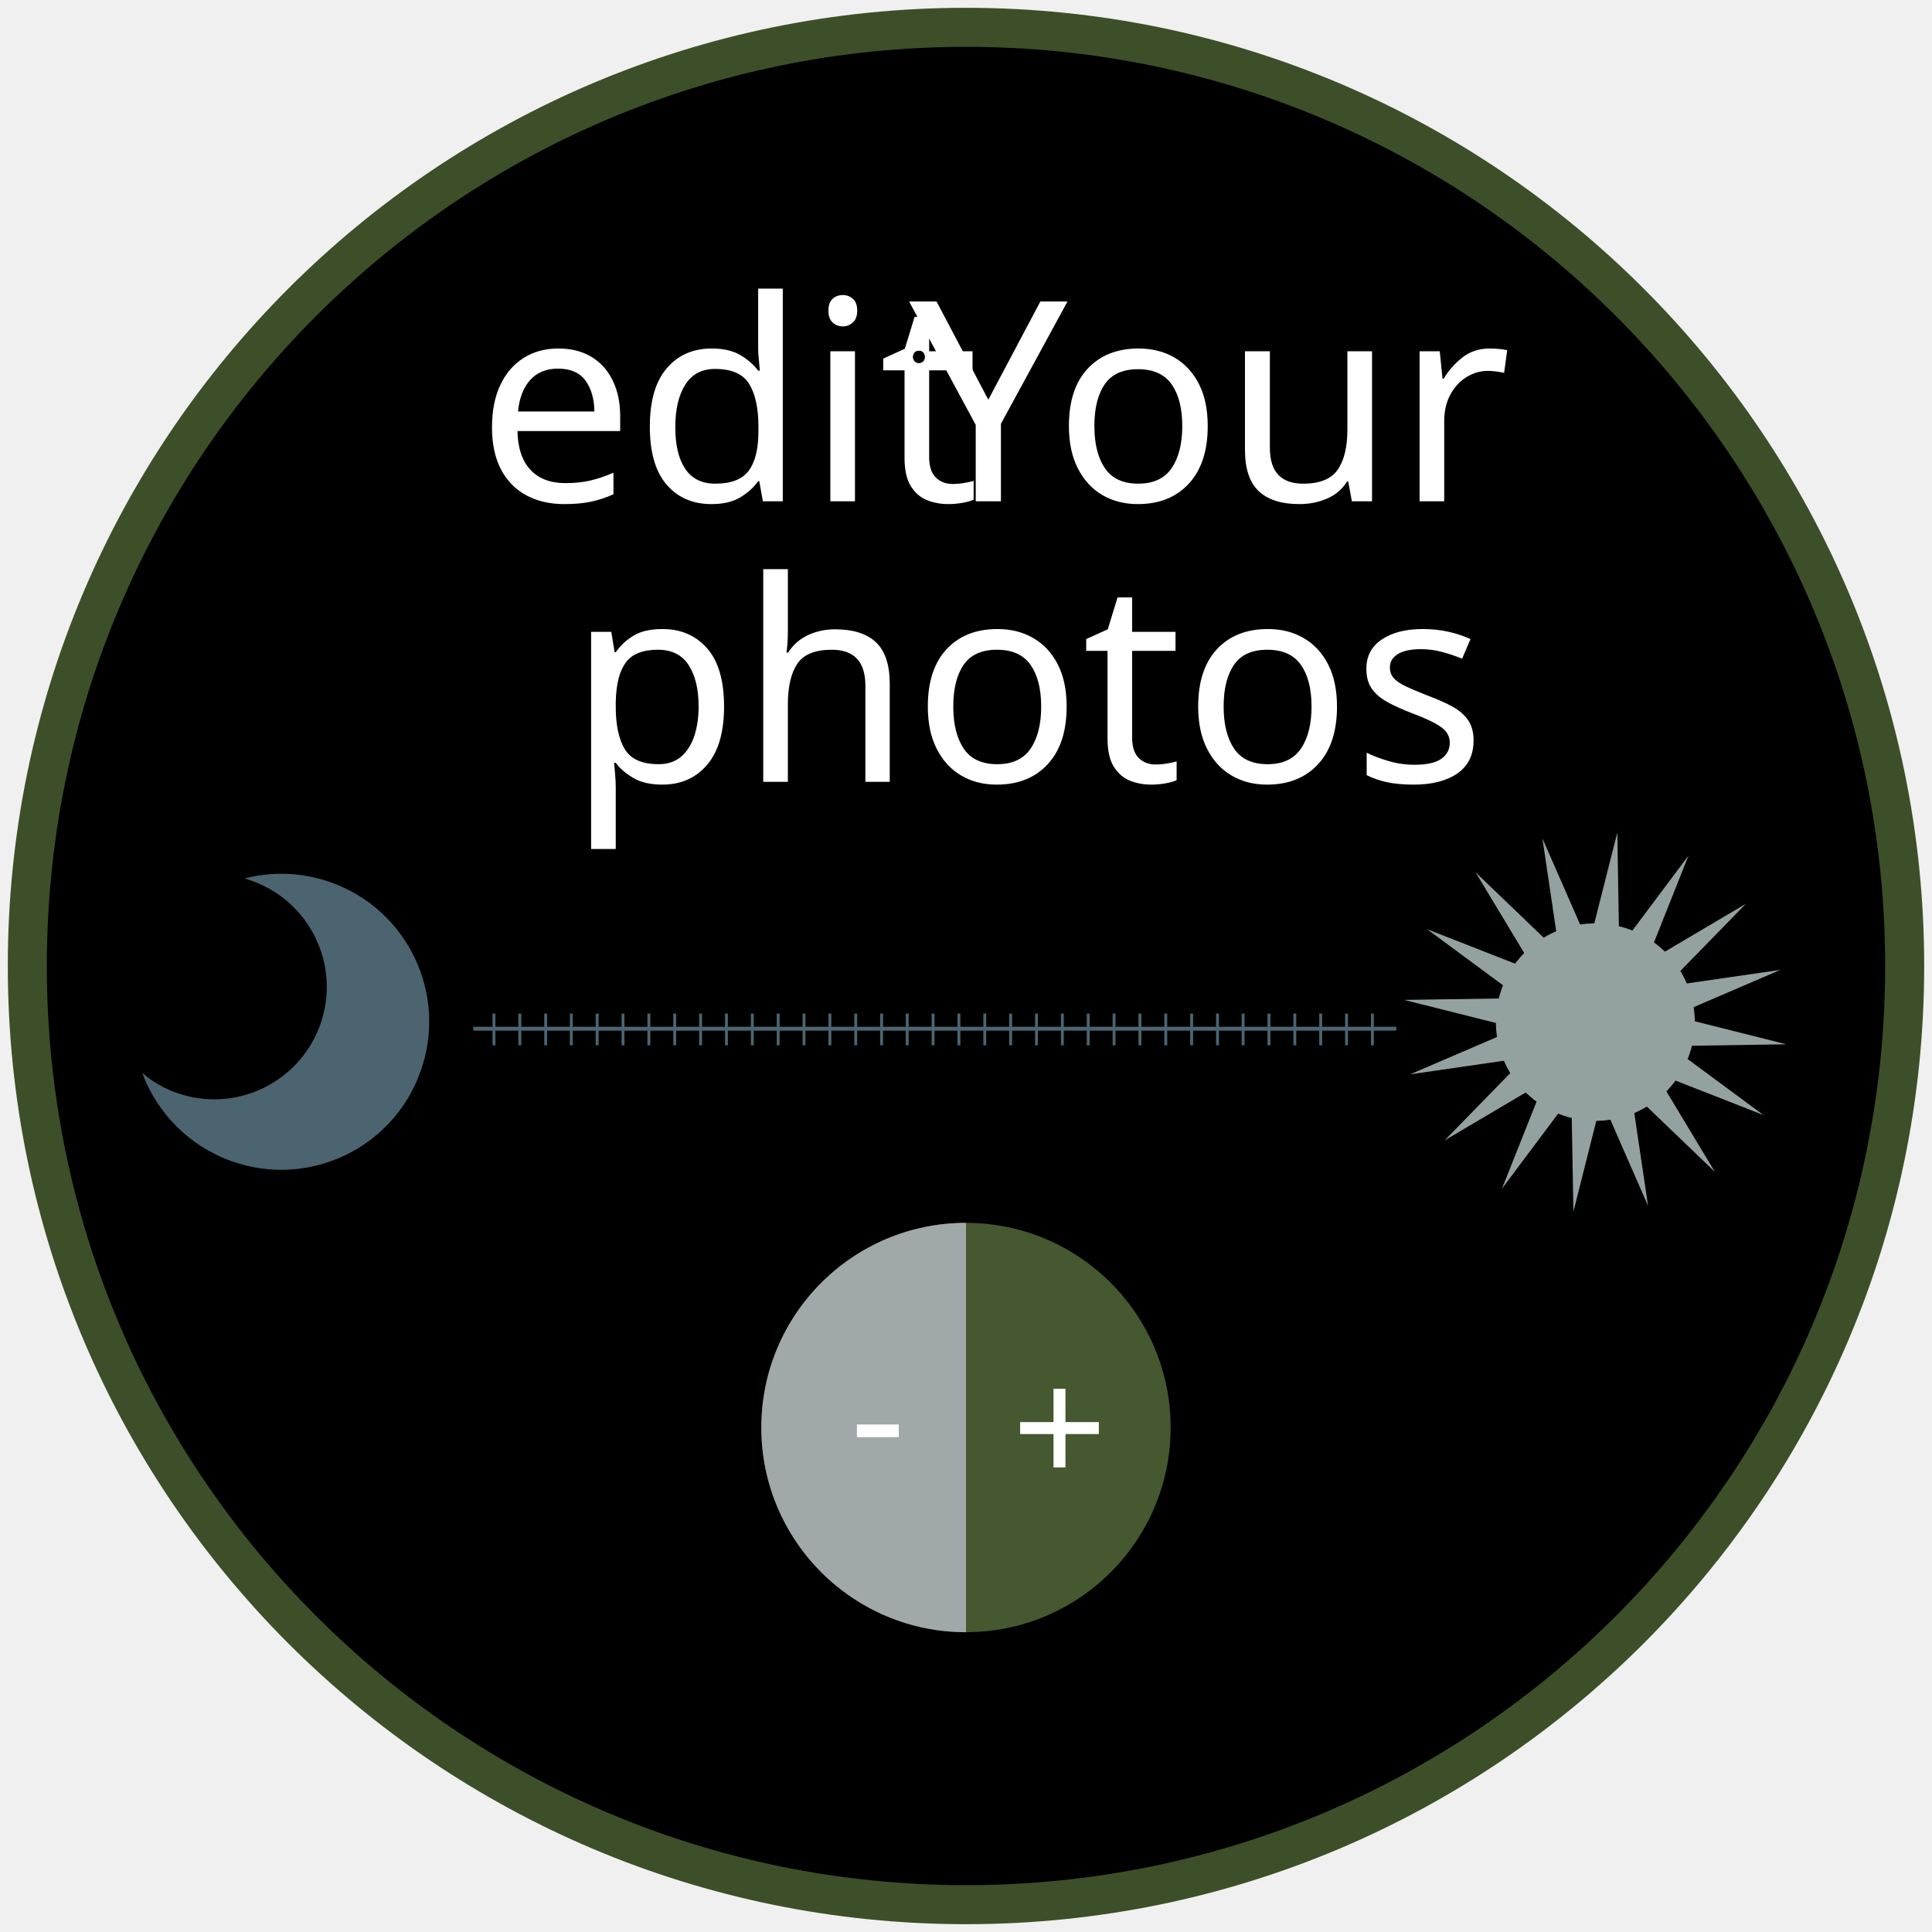
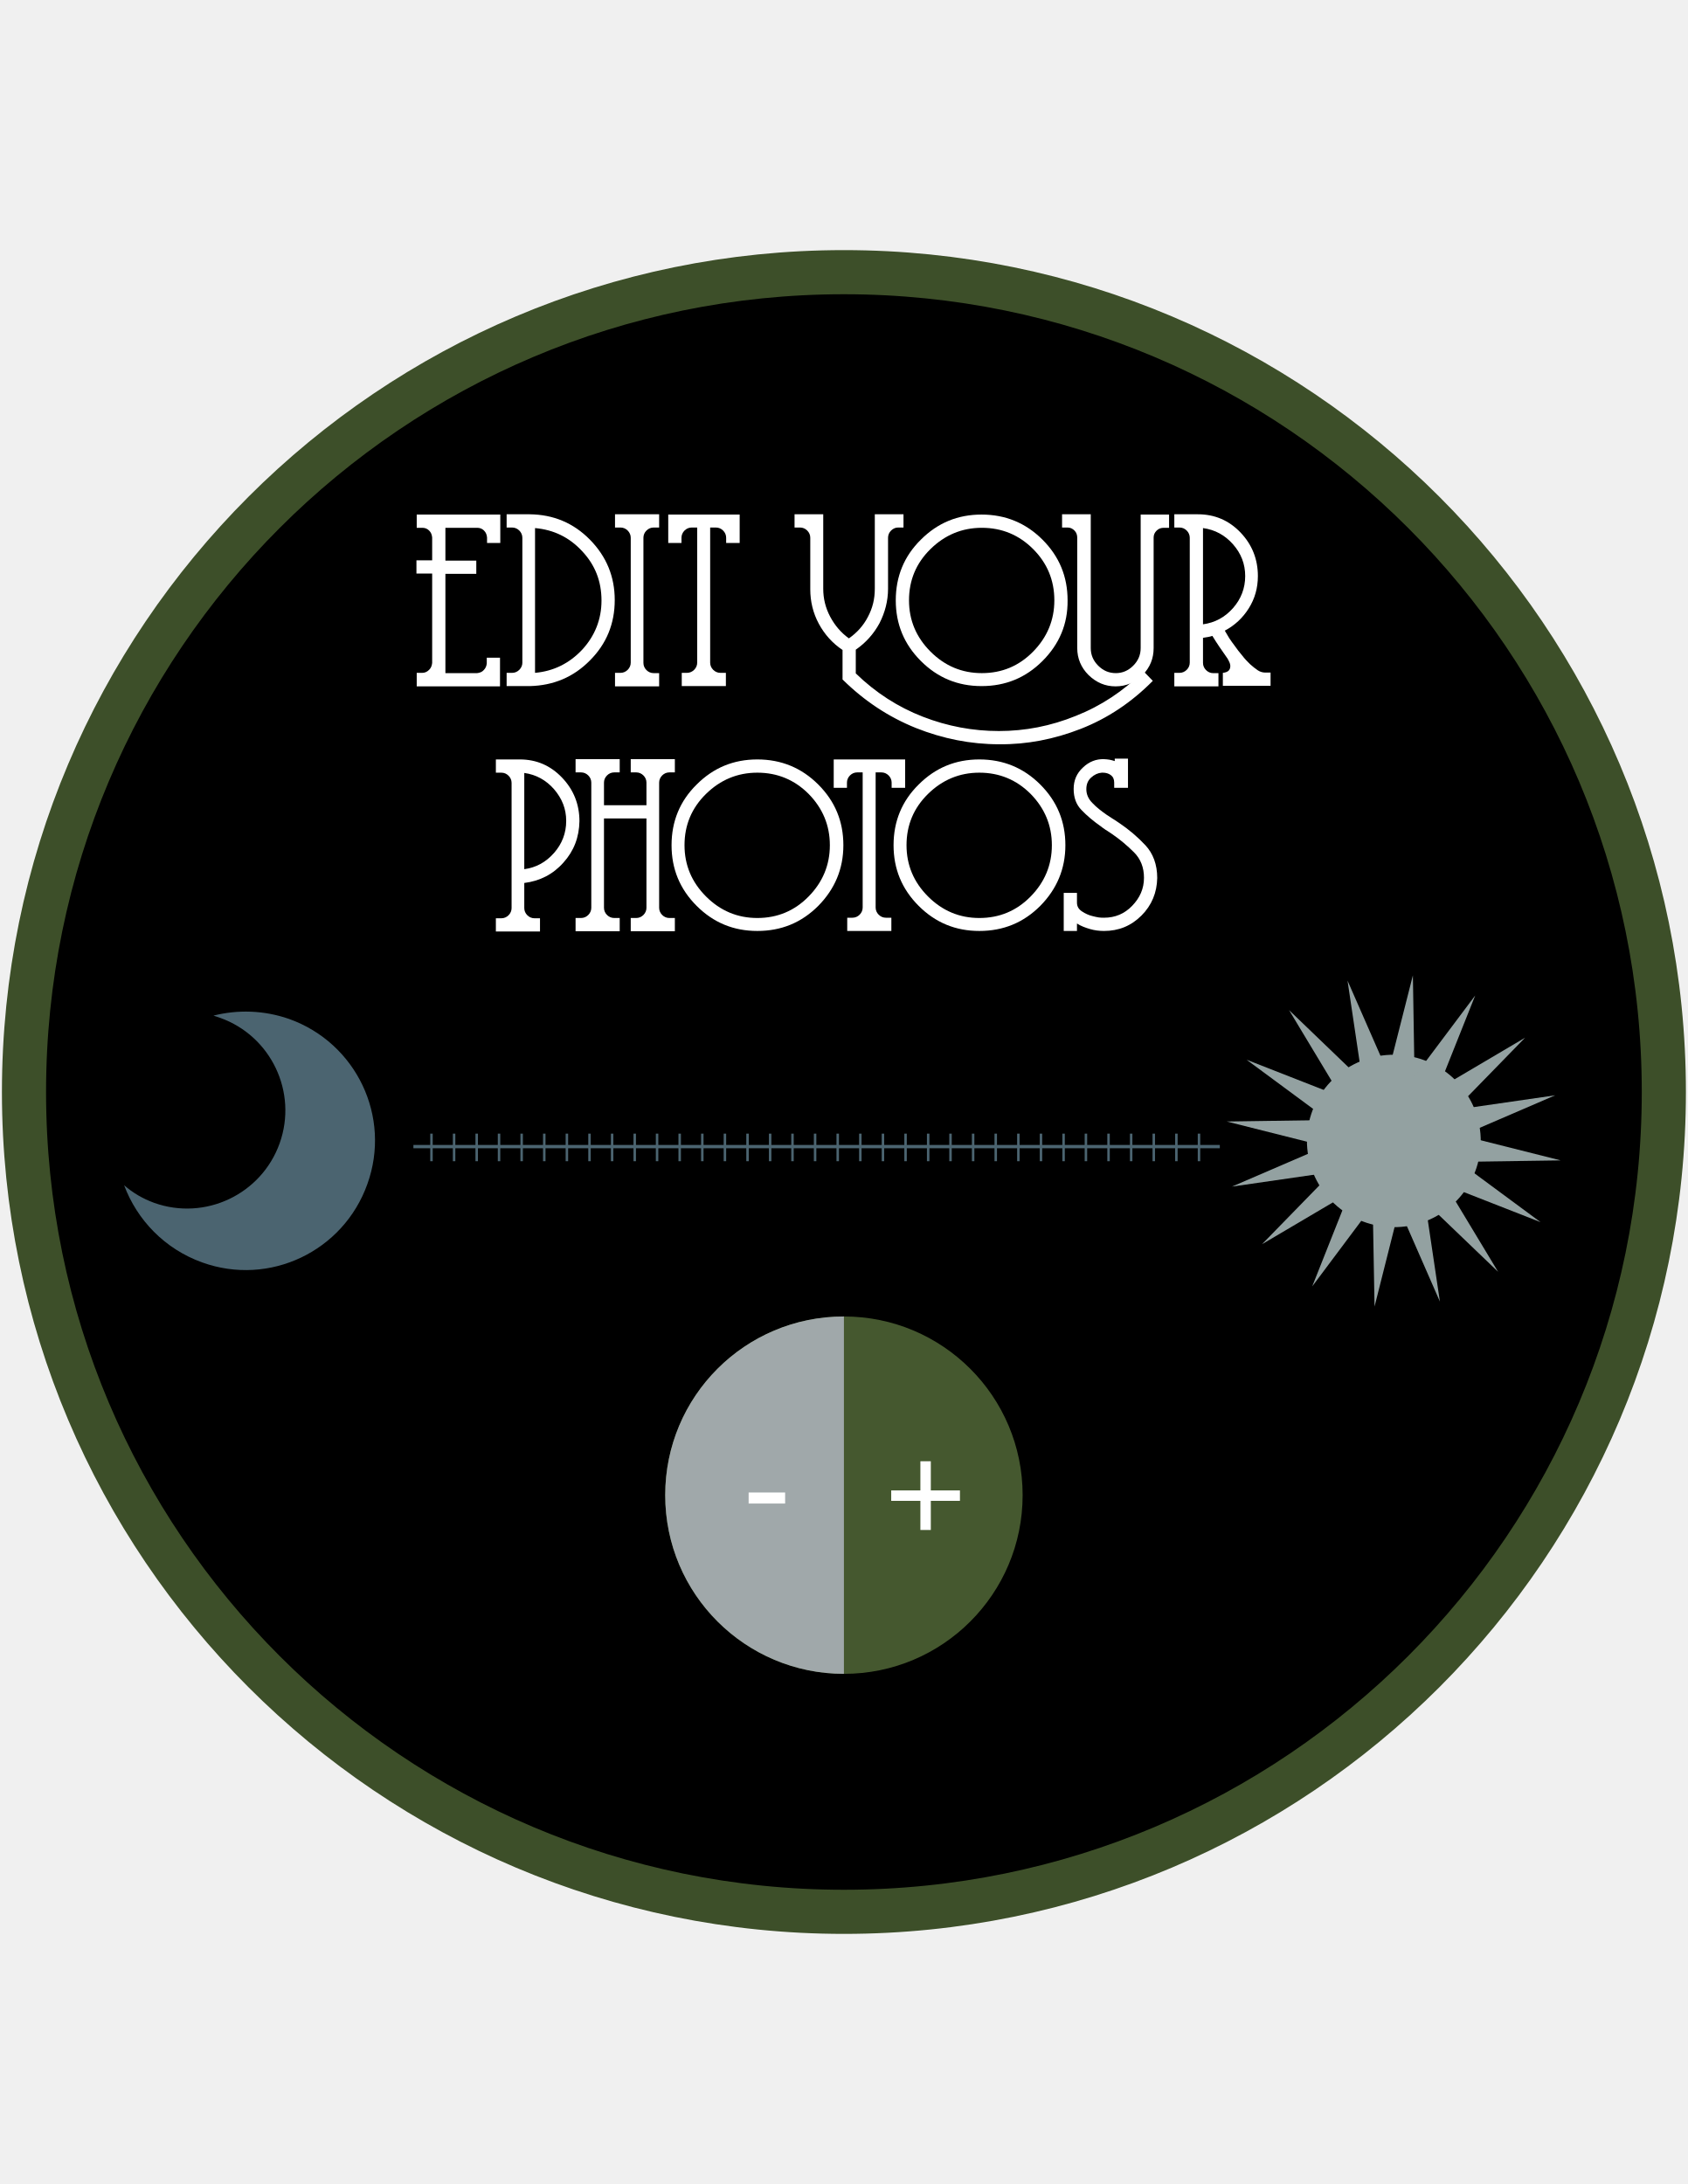
- <svg xmlns="http://www.w3.org/2000/svg" version="1.1" id="Layer_1" x="0px" y="0px" viewBox="0 0 792 792" enable-background="new 0 0 792 792" xml:space="preserve">
-   <circle stroke="#3D4F29" stroke-width="16" stroke-miterlimit="10" cx="396" cy="396" r="384.8" />
-   <path fill="#4B6470" d="M72.4,448c24,8.5,50.3-4,58.9-28c8.5-24-4-50.3-28-58.9c-1-0.4-2-0.7-3.1-1c11.3-2.9,23.6-2.6,35.4,1.6  c31.6,11.2,48.1,46,36.8,77.5c-11.2,31.6-46,48.1-77.5,36.8c-17.6-6.3-30.6-19.9-36.6-36.2C62.4,443.4,67.1,446.1,72.4,448z" />
+ <svg xmlns="http://www.w3.org/2000/svg" version="1.1" id="Layer_1" x="0px" y="0px" viewBox="0 0 612 792" enable-background="new 0 0 612 792" xml:space="preserve">
+   <circle stroke="#3D4F29" stroke-width="16" stroke-miterlimit="10" cx="306" cy="396" r="297.3" />
+   <path fill="#4B6470" d="M55.9,436.2c18.5,6.6,38.9-3.1,45.5-21.6c6.6-18.5-3.1-38.9-21.6-45.5c-0.8-0.3-1.5-0.5-2.4-0.8  c8.7-2.2,18.2-2,27.4,1.2c24.4,8.7,37.2,35.5,28.4,59.9c-8.7,24.4-35.5,37.2-59.9,28.4c-13.6-4.9-23.6-15.4-28.3-28  C48.2,432.6,51.8,434.7,55.9,436.2z" />
  <g>
    <g>
-       <path fill="#93A1A1" d="M694.5,423.7c2.6-22.2-13.5-42.3-35.8-44.9c-22.4-2.6-42.6,13.3-45.2,35.5c-2.6,22.2,13.5,42.3,35.8,44.9    C671.7,461.8,691.9,445.9,694.5,423.7z" />
+       <path fill="#93A1A1" d="M536.7,417.4c2-17.2-10.4-32.7-27.7-34.7c-17.3-2-32.9,10.3-34.9,27.4c-2,17.2,10.4,32.7,27.7,34.7    C519,446.8,534.7,434.6,536.7,417.4z" />
    </g>
    <g>
      <g>
-         <polygon fill="#93A1A1" points="664.3,420.2 645,496.7 643.6,417.8    " />
+         <polygon fill="#93A1A1" points="513.3,414.7 498.4,473.8 497.3,412.8    " />
      </g>
      <g>
-         <polygon fill="#93A1A1" points="664,416.1 675.6,494.3 643.9,421.9    " />
+         <polygon fill="#93A1A1" points="513.1,411.5 522.1,472 497.6,416    " />
      </g>
      <g>
-         <polygon fill="#93A1A1" points="662.1,412.5 703,480.4 645.8,425.5    " />
+         <polygon fill="#93A1A1" points="511.6,408.8 543.2,461.2 499,418.8    " />
      </g>
      <g>
-         <polygon fill="#93A1A1" points="659,409.9 722.9,457.1 648.9,428.1    " />
+         <polygon fill="#93A1A1" points="509.2,406.7 558.6,443.2 501.4,420.8    " />
      </g>
      <g>
-         <polygon fill="#93A1A1" points="655.2,408.7 732.3,428.1 652.8,429.3    " />
+         <polygon fill="#93A1A1" points="506.3,405.8 565.9,420.8 504.4,421.7    " />
      </g>
      <g>
-         <polygon fill="#93A1A1" points="651.1,409 729.8,397.6 656.8,429    " />
+         <polygon fill="#93A1A1" points="503.1,406 563.9,397.2 507.5,421.5    " />
      </g>
      <g>
-         <polygon fill="#93A1A1" points="647.5,410.8 715.7,370.5 660.4,427.2    " />
+         <polygon fill="#93A1A1" points="500.3,407.4 553,376.3 510.3,420.1    " />
      </g>
      <g>
-         <polygon fill="#93A1A1" points="644.9,413.9 692.2,350.7 663,424.1    " />
+         <polygon fill="#93A1A1" points="498.3,409.8 534.9,361 512.3,417.7    " />
      </g>
      <g>
-         <polygon fill="#93A1A1" points="643.6,417.8 663,341.3 664.3,420.2    " />
+         <polygon fill="#93A1A1" points="497.3,412.8 512.3,353.7 513.3,414.7    " />
      </g>
      <g>
-         <polygon fill="#93A1A1" points="643.9,421.9 632.3,343.7 664,416.1    " />
+         <polygon fill="#93A1A1" points="497.6,416 488.6,355.6 513.1,411.5    " />
      </g>
      <g>
-         <polygon fill="#93A1A1" points="645.8,425.5 604.9,357.6 662.1,412.5    " />
+         <polygon fill="#93A1A1" points="499,418.8 467.4,366.3 511.6,408.8    " />
      </g>
      <g>
-         <polygon fill="#93A1A1" points="648.9,428.1 585,380.9 659,409.9    " />
+         <polygon fill="#93A1A1" points="501.4,420.8 452,384.3 509.2,406.7    " />
      </g>
      <g>
-         <polygon fill="#93A1A1" points="652.8,429.3 575.6,409.9 655.2,408.7    " />
+         <polygon fill="#93A1A1" points="504.4,421.7 444.8,406.7 506.3,405.8    " />
      </g>
      <g>
-         <polygon fill="#93A1A1" points="656.8,429 578.1,440.4 651.1,409    " />
+         <polygon fill="#93A1A1" points="507.5,421.5 446.7,430.3 503.1,406    " />
      </g>
      <g>
-         <polygon fill="#93A1A1" points="660.4,427.2 592.2,467.5 647.5,410.8    " />
+         <polygon fill="#93A1A1" points="510.3,420.1 457.6,451.2 500.3,407.4    " />
      </g>
      <g>
-         <polygon fill="#93A1A1" points="663,424.1 615.7,487.3 644.9,413.9    " />
+         <polygon fill="#93A1A1" points="512.3,417.7 475.8,466.5 498.3,409.8    " />
      </g>
    </g>
  </g>
  <g>
-     <rect x="194" y="420.9" fill="#4B6470" width="378.4" height="1.6" />
-     <rect x="201.9" y="415.5" fill="#4B6470" width="1.2" height="13" />
-     <rect x="212.5" y="415.5" fill="#4B6470" width="1.2" height="13" />
-     <rect x="223.1" y="415.5" fill="#4B6470" width="1.2" height="13" />
-     <rect x="233.6" y="415.5" fill="#4B6470" width="1.2" height="13" />
-     <rect x="244.2" y="415.5" fill="#4B6470" width="1.2" height="13" />
-     <rect x="254.8" y="415.5" fill="#4B6470" width="1.2" height="13" />
-     <rect x="265.4" y="415.5" fill="#4B6470" width="1.2" height="13" />
-     <rect x="276" y="415.5" fill="#4B6470" width="1.2" height="13" />
-     <rect x="286.6" y="415.5" fill="#4B6470" width="1.2" height="13" />
-     <rect x="297.2" y="415.5" fill="#4B6470" width="1.2" height="13" />
-     <rect x="307.8" y="415.5" fill="#4B6470" width="1.2" height="13" />
-     <rect x="318.4" y="415.5" fill="#4B6470" width="1.2" height="13" />
-     <rect x="329" y="415.5" fill="#4B6470" width="1.2" height="13" />
-     <rect x="339.6" y="415.5" fill="#4B6470" width="1.2" height="13" />
-     <rect x="350.2" y="415.5" fill="#4B6470" width="1.2" height="13" />
-     <rect x="360.8" y="415.5" fill="#4B6470" width="1.2" height="13" />
-     <rect x="371.3" y="415.5" fill="#4B6470" width="1.2" height="13" />
-     <rect x="381.9" y="415.5" fill="#4B6470" width="1.2" height="13" />
-     <rect x="392.5" y="415.5" fill="#4B6470" width="1.2" height="13" />
-     <rect x="403.1" y="415.5" fill="#4B6470" width="1.2" height="13" />
-     <rect x="413.7" y="415.5" fill="#4B6470" width="1.2" height="13" />
-     <rect x="424.3" y="415.5" fill="#4B6470" width="1.2" height="13" />
-     <rect x="434.9" y="415.5" fill="#4B6470" width="1.2" height="13" />
-     <rect x="445.5" y="415.5" fill="#4B6470" width="1.2" height="13" />
-     <rect x="456.1" y="415.5" fill="#4B6470" width="1.2" height="13" />
-     <rect x="466.7" y="415.5" fill="#4B6470" width="1.2" height="13" />
-     <rect x="477.3" y="415.5" fill="#4B6470" width="1.2" height="13" />
-     <rect x="487.9" y="415.5" fill="#4B6470" width="1.2" height="13" />
-     <rect x="498.5" y="415.5" fill="#4B6470" width="1.2" height="13" />
-     <rect x="509" y="415.5" fill="#4B6470" width="1.2" height="13" />
-     <rect x="519.6" y="415.5" fill="#4B6470" width="1.2" height="13" />
-     <rect x="530.2" y="415.5" fill="#4B6470" width="1.2" height="13" />
-     <rect x="540.8" y="415.5" fill="#4B6470" width="1.2" height="13" />
-     <rect x="551.4" y="415.5" fill="#4B6470" width="1.2" height="13" />
-     <rect x="562" y="415.5" fill="#4B6470" width="1.2" height="13" />
+     <rect x="149.9" y="415.2" fill="#4B6470" width="292.4" height="1.2" />
+     <rect x="156" y="411.1" fill="#4B6470" width="0.9" height="10" />
+     <rect x="164.2" y="411.1" fill="#4B6470" width="0.9" height="10" />
+     <rect x="172.4" y="411.1" fill="#4B6470" width="0.9" height="10" />
+     <rect x="180.5" y="411.1" fill="#4B6470" width="0.9" height="10" />
+     <rect x="188.7" y="411.1" fill="#4B6470" width="0.9" height="10" />
+     <rect x="196.9" y="411.1" fill="#4B6470" width="0.9" height="10" />
+     <rect x="205.1" y="411.1" fill="#4B6470" width="0.9" height="10" />
+     <rect x="213.3" y="411.1" fill="#4B6470" width="0.9" height="10" />
+     <rect x="221.5" y="411.1" fill="#4B6470" width="0.9" height="10" />
+     <rect x="229.7" y="411.1" fill="#4B6470" width="0.9" height="10" />
+     <rect x="237.8" y="411.1" fill="#4B6470" width="0.9" height="10" />
+     <rect x="246" y="411.1" fill="#4B6470" width="0.9" height="10" />
+     <rect x="254.2" y="411.1" fill="#4B6470" width="0.9" height="10" />
+     <rect x="262.4" y="411.1" fill="#4B6470" width="0.9" height="10" />
+     <rect x="270.6" y="411.1" fill="#4B6470" width="0.9" height="10" />
+     <rect x="278.8" y="411.1" fill="#4B6470" width="0.9" height="10" />
+     <rect x="286.9" y="411.1" fill="#4B6470" width="0.9" height="10" />
+     <rect x="295.1" y="411.1" fill="#4B6470" width="0.9" height="10" />
+     <rect x="303.3" y="411.1" fill="#4B6470" width="0.9" height="10" />
+     <rect x="311.5" y="411.1" fill="#4B6470" width="0.9" height="10" />
+     <rect x="319.7" y="411.1" fill="#4B6470" width="0.9" height="10" />
+     <rect x="327.9" y="411.1" fill="#4B6470" width="0.9" height="10" />
+     <rect x="336.1" y="411.1" fill="#4B6470" width="0.9" height="10" />
+     <rect x="344.2" y="411.1" fill="#4B6470" width="0.9" height="10" />
+     <rect x="352.4" y="411.1" fill="#4B6470" width="0.9" height="10" />
+     <rect x="360.6" y="411.1" fill="#4B6470" width="0.9" height="10" />
+     <rect x="368.8" y="411.1" fill="#4B6470" width="0.9" height="10" />
+     <rect x="377" y="411.1" fill="#4B6470" width="0.9" height="10" />
+     <rect x="385.2" y="411.1" fill="#4B6470" width="0.9" height="10" />
+     <rect x="393.3" y="411.1" fill="#4B6470" width="0.9" height="10" />
+     <rect x="401.5" y="411.1" fill="#4B6470" width="0.9" height="10" />
+     <rect x="409.7" y="411.1" fill="#4B6470" width="0.9" height="10" />
+     <rect x="417.9" y="411.1" fill="#4B6470" width="0.9" height="10" />
+     <rect x="426.1" y="411.1" fill="#4B6470" width="0.9" height="10" />
+     <rect x="434.3" y="411.1" fill="#4B6470" width="0.9" height="10" />
  </g>
-   <text transform="matrix(1 0 0 1 195.3744 205.5068)">
-     <tspan x="0" y="0" fill="#FFFFFF" font-family="'CoventryGarden'" font-size="114.73">edit</tspan>
-     <tspan x="154.3" y="0" fill="#FFFFFF" font-family="'CoventryGarden'" font-size="114.73" letter-spacing="-34"> </tspan>
-     <tspan x="177.3" y="0" fill="#FFFFFF" font-family="'CoventryGarden'" font-size="114.73">Your</tspan>
-     <tspan x="37.2" y="115" fill="#FFFFFF" font-family="'CoventryGarden'" font-size="114.73">photos</tspan>
-   </text>
+   <g enable-background="new    ">
+     <path fill="#FFFFFF" d="M151.1,248.8V244h2c1,0,1.8-0.4,2.5-1.1c0.7-0.7,1-1.5,1.1-2.5V208H151v-4.8h5.7v-8.3   c-0.1-1-0.4-1.8-1.1-2.5c-0.7-0.7-1.5-1-2.5-1h-2v-4.8h30.3v10.3h-4.8V195v-0.1c-0.1-1-0.4-1.8-1.1-2.5c-0.7-0.7-1.5-1-2.5-1h-11.5   v11.9h11.2v4.8h-11.2v36H173c0.9-0.1,1.8-0.4,2.4-1.1c0.7-0.7,1-1.5,1.1-2.4v-0.1v-2h4.8v10.4H151.1z" />
+     <path fill="#FFFFFF" d="M213.9,239.5c-6,6.1-13.3,9.1-21.8,9.3h-8.4V244h1.9h0.1c1,0,1.9-0.4,2.6-1.1c0.7-0.7,1.1-1.6,1.1-2.5V195   c0-1-0.4-1.9-1.1-2.6c-0.7-0.7-1.6-1.1-2.6-1.1h-2v-4.8h8.4c8.5,0.1,15.8,3.1,21.8,9.2c6,6.1,9,13.4,9,21.9   C222.9,226.2,219.9,233.5,213.9,239.5z M211.1,199.9c-4.6-5-10.3-7.8-17.1-8.4v52.5c6.7-0.6,12.4-3.4,17.1-8.4c4.6-5,7-11,7-17.8   C218.1,210.8,215.8,204.9,211.1,199.9z" />
+     <path fill="#FFFFFF" d="M223,248.8V244h2c1,0,1.9-0.4,2.6-1.1c0.7-0.7,1.1-1.6,1.1-2.6V195c0-1-0.4-1.9-1.1-2.6   c-0.7-0.7-1.6-1.1-2.6-1.1h-2v-4.8h16v4.8h-2c-1,0-1.9,0.4-2.6,1.1c-0.7,0.7-1.1,1.6-1.1,2.6v45.4c0,1,0.4,1.9,1.1,2.6   c0.7,0.7,1.6,1.1,2.6,1.1h2v4.8H223z" />
+     <path fill="#FFFFFF" d="M263.3,196.8V195c0-1-0.4-1.9-1.1-2.6c-0.7-0.7-1.6-1.1-2.6-1.1h-2.1v49c0,1,0.4,1.9,1.1,2.6   c0.7,0.7,1.6,1.1,2.6,1.1h2v4.8h-16V244h1.9c1,0,1.9-0.4,2.6-1.1c0.7-0.7,1.1-1.6,1.1-2.6v-49h-2c-1,0-1.9,0.4-2.6,1.1   c-0.7,0.7-1.1,1.6-1.1,2.6v1.9h-4.8v-10.3h25.9v10.3H263.3z" />
+   </g>
+   <g enable-background="new    ">
+     <path fill="#FFFFFF" d="M391.9,264.3c-9.7,3.8-19.6,5.7-29.6,5.6c-10.3,0-20.4-2-30.2-5.9c-9.9-4-18.7-9.8-26.6-17.6v-10.7   c-3.6-2.4-6.5-5.6-8.6-9.5c-2.1-3.9-3.1-8.1-3.1-12.5V195c0-1-0.4-1.9-1.1-2.6c-0.7-0.7-1.6-1.1-2.6-1.1h-2v-4.8h10.4v27   c0,3.5,0.8,6.9,2.5,10.1c1.7,3.2,3.9,5.8,6.8,7.9c3-2.1,5.3-4.7,6.9-7.8c1.7-3.2,2.5-6.5,2.5-10.2v-27h10.4v4.8h-2   c-0.9,0-1.8,0.4-2.5,1.1c-0.7,0.7-1.1,1.6-1.1,2.6v18.5c0,4.4-1.1,8.6-3.1,12.5c-2.1,3.9-5,7.1-8.6,9.6v8.6   c7.2,7,15.3,12.2,24.3,15.7c9,3.5,18.2,5.2,27.6,5.2c9.5,0,18.8-1.8,27.9-5.5c9.1-3.6,17.3-9,24.5-16.2l3.4,3.5   C410.3,254.7,401.6,260.5,391.9,264.3z" />
+     <path fill="#FFFFFF" d="M378,239.7c-6.1,6.1-13.4,9.1-22.1,9.1c-8.6,0-15.9-3-22-9.1c-6.1-6.1-9.1-13.4-9.1-22c0-8.6,3-16,9.1-22   c6.1-6.1,13.4-9.1,22-9.1c8.6,0,16,3,22.1,9.1c6.1,6.1,9.1,13.4,9.1,22C387.2,226.3,384.1,233.6,378,239.7z M374.6,199.1   c-5.1-5.1-11.3-7.7-18.6-7.7c-7.2,0-13.4,2.6-18.6,7.7c-5.2,5.1-7.8,11.3-7.8,18.6c0,7.2,2.6,13.4,7.8,18.6   c5.2,5.2,11.4,7.8,18.6,7.8c7.3,0,13.5-2.6,18.6-7.8c5.1-5.2,7.7-11.4,7.7-18.6C382.3,210.4,379.7,204.2,374.6,199.1z" />
+     <path fill="#FFFFFF" d="M422,191.4c-1,0-1.9,0.3-2.6,1c-0.7,0.7-1.1,1.5-1.1,2.5V235c0,3.8-1.3,7-4,9.8c-2.7,2.7-6,4.1-9.8,4.1   c-3.8,0-7-1.4-9.8-4.1c-2.7-2.7-4.1-6-4.1-9.8v-40c0-1-0.3-1.9-1-2.6c-0.7-0.7-1.5-1.1-2.5-1.1H387h-1.9v-4.8h10.4V235   c0,2.5,0.9,4.6,2.7,6.4c1.8,1.8,3.9,2.7,6.4,2.7c2.4,0,4.5-0.9,6.3-2.7c1.8-1.8,2.7-3.9,2.7-6.4v-48.4h10.3v4.8H422z" />
+     <path fill="#FFFFFF" d="M443.4,248.8V244c1-0.1,1.7-0.4,2.1-0.8c0.4-0.4,0.6-1,0.6-1.6c0-0.2,0-0.5-0.1-0.8   c-0.1-0.3-0.1-0.5-0.3-0.8c-0.1-0.3-0.3-0.6-0.4-0.8c-0.1-0.3-0.3-0.5-0.5-0.8c-0.9-1.3-1.8-2.6-2.7-3.9c-0.9-1.3-1.7-2.6-2.5-3.9   c-0.5,0.2-1.1,0.3-1.6,0.4c-0.6,0.1-1.2,0.2-1.8,0.3v1.8v7.3c0,1,0.4,1.9,1.1,2.6c0.7,0.7,1.6,1.1,2.5,1.1h2v4.8h-16V244h1.9   c1,0,1.9-0.4,2.6-1.1c0.7-0.7,1.1-1.6,1.1-2.6V195c0-1-0.4-1.9-1.1-2.6c-0.7-0.7-1.6-1.1-2.6-1.1h-1.9v-4.8h8.6   c6,0,11.2,2.2,15.4,6.6c4.2,4.4,6.3,9.7,6.3,15.8c0,4.3-1.1,8.2-3.3,11.7c-2.2,3.5-5.1,6.2-8.7,8.1c0.5,0.8,1,1.7,1.6,2.7   c0.6,0.9,1.3,1.9,2,2.8c0.8,1.2,1.7,2.3,2.7,3.5c0.9,1.2,1.9,2.2,2.8,3.1c1,0.9,2,1.7,2.9,2.3c0.9,0.6,1.9,0.8,2.7,0.8h1.5h0.4v4.8   H443.4z M447.1,197.4c-2.9-3.3-6.5-5.3-10.9-5.9v34.9c4.3-0.6,7.9-2.5,10.9-5.9c2.9-3.3,4.4-7.2,4.4-11.6S450,200.7,447.1,197.4z" />
+   </g>
+   <g enable-background="new    ">
+     <path fill="#FFFFFF" d="M204.3,312.8c-3.8,4.3-8.6,6.7-14.2,7.4v1.8v7.3c0,1,0.4,1.9,1.1,2.6c0.7,0.7,1.6,1.1,2.6,1.1h2v4.8h-16   v-4.8h2c1,0,1.9-0.4,2.6-1.1c0.7-0.7,1.1-1.6,1.1-2.6v-45.4c0-1-0.4-1.9-1.1-2.6c-0.7-0.7-1.6-1.1-2.6-1.1h-2v-4.8h8.7   c6,0,11.1,2.2,15.3,6.6c4.2,4.4,6.3,9.7,6.3,15.8C210,303.6,208.1,308.6,204.3,312.8z M200.9,286.2c-2.9-3.3-6.5-5.3-10.8-5.9v34.9   c4.3-0.6,7.8-2.5,10.8-5.9c2.9-3.3,4.4-7.2,4.4-11.6S203.8,289.6,200.9,286.2z" />
+     <path fill="#FFFFFF" d="M228.7,337.7v-4.8h2c1,0,1.9-0.4,2.6-1.1c0.7-0.7,1.1-1.6,1.1-2.6v-32.4h-15.4v32.4c0,1,0.4,1.9,1.1,2.6   c0.7,0.7,1.6,1.1,2.6,1.1h2v4.8h-16v-4.8h2c1,0,1.9-0.4,2.6-1.1c0.7-0.7,1.1-1.6,1.1-2.6v-45.4c0-1-0.4-1.9-1.1-2.6   c-0.7-0.7-1.6-1.1-2.6-1.1h-2v-4.8h16v4.8h-2c-1,0-1.9,0.4-2.6,1.1c-0.7,0.7-1.1,1.6-1.1,2.6v8.2h15.4v-8.2c0-1-0.4-1.9-1.1-2.6   c-0.7-0.7-1.6-1.1-2.6-1.1h-2v-4.8h16v4.8h-2c-1,0-1.9,0.4-2.6,1.1c-0.7,0.7-1.1,1.6-1.1,2.6v45.4c0,1,0.4,1.9,1.1,2.6   c0.7,0.7,1.6,1.1,2.6,1.1h2v4.8H228.7z" />
+     <path fill="#FFFFFF" d="M296.7,328.5c-6.1,6.1-13.4,9.1-22.1,9.1c-8.6,0-15.9-3-22-9.1c-6.1-6.1-9.1-13.4-9.1-22c0-8.6,3-16,9.1-22   c6.1-6.1,13.4-9.1,22-9.1c8.6,0,16,3,22.1,9.1c6.1,6.1,9.1,13.4,9.1,22C305.8,315.1,302.7,322.4,296.7,328.5z M293.2,287.9   c-5.1-5.1-11.3-7.7-18.6-7.7c-7.2,0-13.4,2.6-18.6,7.7c-5.2,5.1-7.8,11.3-7.8,18.6c0,7.2,2.6,13.4,7.8,18.6   c5.2,5.2,11.4,7.8,18.6,7.8c7.3,0,13.5-2.6,18.6-7.8c5.1-5.2,7.7-11.4,7.7-18.6C300.9,299.3,298.3,293.1,293.2,287.9z" />
+     <path fill="#FFFFFF" d="M323.3,285.7v-1.9c0-1-0.4-1.9-1.1-2.6c-0.7-0.7-1.6-1.1-2.6-1.1h-2.1v49c0,1,0.4,1.9,1.1,2.6   c0.7,0.7,1.6,1.1,2.6,1.1h2v4.8h-16v-4.8h1.9c1,0,1.9-0.4,2.6-1.1c0.7-0.7,1.1-1.6,1.1-2.6v-49h-2c-1,0-1.9,0.4-2.6,1.1   c-0.7,0.7-1.1,1.6-1.1,2.6v1.9h-4.8v-10.3h25.9v10.3H323.3z" />
+     <path fill="#FFFFFF" d="M377.2,328.5c-6.1,6.1-13.4,9.1-22.1,9.1c-8.6,0-15.9-3-22-9.1c-6.1-6.1-9.1-13.4-9.1-22c0-8.6,3-16,9.1-22   c6.1-6.1,13.4-9.1,22-9.1c8.6,0,16,3,22.1,9.1c6.1,6.1,9.1,13.4,9.1,22C386.3,315.1,383.2,322.4,377.2,328.5z M373.7,287.9   c-5.1-5.1-11.3-7.7-18.6-7.7c-7.2,0-13.4,2.6-18.6,7.7c-5.2,5.1-7.8,11.3-7.8,18.6c0,7.2,2.6,13.4,7.8,18.6   c5.2,5.2,11.4,7.8,18.6,7.8c7.3,0,13.5-2.6,18.6-7.8c5.1-5.2,7.7-11.4,7.7-18.6C381.4,299.3,378.8,293.1,373.7,287.9z" />
+     <path fill="#FFFFFF" d="M413.9,332c-3.8,3.8-8.3,5.6-13.6,5.6c-1.7,0-3.4-0.2-5.1-0.7c-1.7-0.5-3.3-1.1-4.7-2v2.7h-4.8v-13.8h4.8   v1.6v1.9c0,1.4,0.6,2.4,1.8,3.2c1.2,0.8,2.5,1.4,3.8,1.7c0.8,0.2,1.6,0.4,2.3,0.5c0.7,0.1,1.4,0.1,1.9,0.1c4,0,7.4-1.4,10.2-4.3   s4.3-6.2,4.3-10.2c0-3.7-1.2-6.8-3.6-9.2c-2.4-2.4-5-4.6-7.9-6.6c-0.3-0.2-0.6-0.4-0.9-0.6c-0.3-0.2-0.6-0.4-0.9-0.6   c-0.4-0.2-0.8-0.5-1.2-0.8c-0.4-0.3-0.8-0.5-1.1-0.8c-2.7-1.9-5.1-3.9-7-5.9c-2-2-2.9-4.6-2.9-7.7c0-3.1,1.1-5.7,3.4-7.8   c2.2-2.1,4.8-3.1,7.6-3c0.6,0,1.3,0.1,2,0.2c0.6,0.1,1.3,0.3,1.9,0.5v-0.9h4.8v10.6H404c0-0.3,0-0.6,0-0.9c0-0.3,0-0.7,0-1   c0-1.2-0.4-2.1-1.2-2.7s-1.8-0.9-2.9-0.9c-0.1,0-0.1,0-0.2,0c-0.1,0-0.1,0-0.2,0c-1.4,0.1-2.7,0.7-3.9,1.8   c-1.2,1.1-1.7,2.5-1.7,4.2c0,1.8,0.7,3.5,2.2,5c1.4,1.5,3.2,2.9,5.2,4.3c0.5,0.3,0.9,0.6,1.4,0.9c0.4,0.3,0.9,0.6,1.4,0.9   c0.3,0.2,0.6,0.4,0.9,0.6c0.3,0.2,0.6,0.4,0.9,0.6c3.4,2.3,6.6,5,9.4,8c2.8,3,4.3,7,4.3,11.9C419.5,323.7,417.6,328.3,413.9,332z" />
+   </g>
  <g>
-     <circle fill="#45582F" cx="396" cy="585.2" r="83.9" />
-     <path fill="#A0A8AA" d="M312.1,585.2c0,46.4,37.6,83.9,83.9,83.9V501.3C349.6,501.3,312.1,538.9,312.1,585.2z" />
+     <circle fill="#45582F" cx="306" cy="542.2" r="64.8" />
+     <path fill="#A0A8AA" d="M241.2,542.2c0,35.9,29.1,64.8,64.8,64.8V477.4C270.1,477.4,241.2,506.4,241.2,542.2z" />
  </g>
-   <rect x="373.8" y="552" fill="none" width="122.1" height="120.2" />
-   <text transform="matrix(1 0 0 1 413.2978 603.4207)" fill="#FFFFFF" font-family="'HelveticaNeue'" font-size="72">+</text>
-   <rect x="300.9" y="555" fill="none" width="122.1" height="120.2" />
-   <text transform="matrix(1 0 0 1 347.9716 606.4207)" fill="#FFFFFF" font-family="'HelveticaNeue'" font-size="72">-</text>
+   <rect x="288.8" y="516.5" fill="none" width="94.3" height="92.9" />
+   <text transform="matrix(1 0 0 1 319.3661 556.2793)" fill="#FFFFFF" font-family="'HelveticaNeue'" font-size="55.636">+</text>
+   <rect x="232.5" y="518.9" fill="none" width="94.3" height="92.9" />
+   <text transform="matrix(1 0 0 1 268.8867 558.5976)" fill="#FFFFFF" font-family="'HelveticaNeue'" font-size="55.636">-</text>
  <g>
    <g>
-       <path d="M376.7,148.8c3.2,0,3.2-5,0-5C373.5,143.8,373.5,148.8,376.7,148.8L376.7,148.8z" />
+       <path d="M291.1,205c2.5,0,2.5-3.9,0-3.9S288.6,205,291.1,205L291.1,205z" />
    </g>
  </g>
  <g>
    <g>
-       <path d="M376.7,148.8c3.2,0,3.2-5,0-5C373.5,143.8,373.5,148.8,376.7,148.8L376.7,148.8z" />
+       <path d="M291.1,205c2.5,0,2.5-3.9,0-3.9S288.6,205,291.1,205L291.1,205z" />
    </g>
  </g>
</svg>
